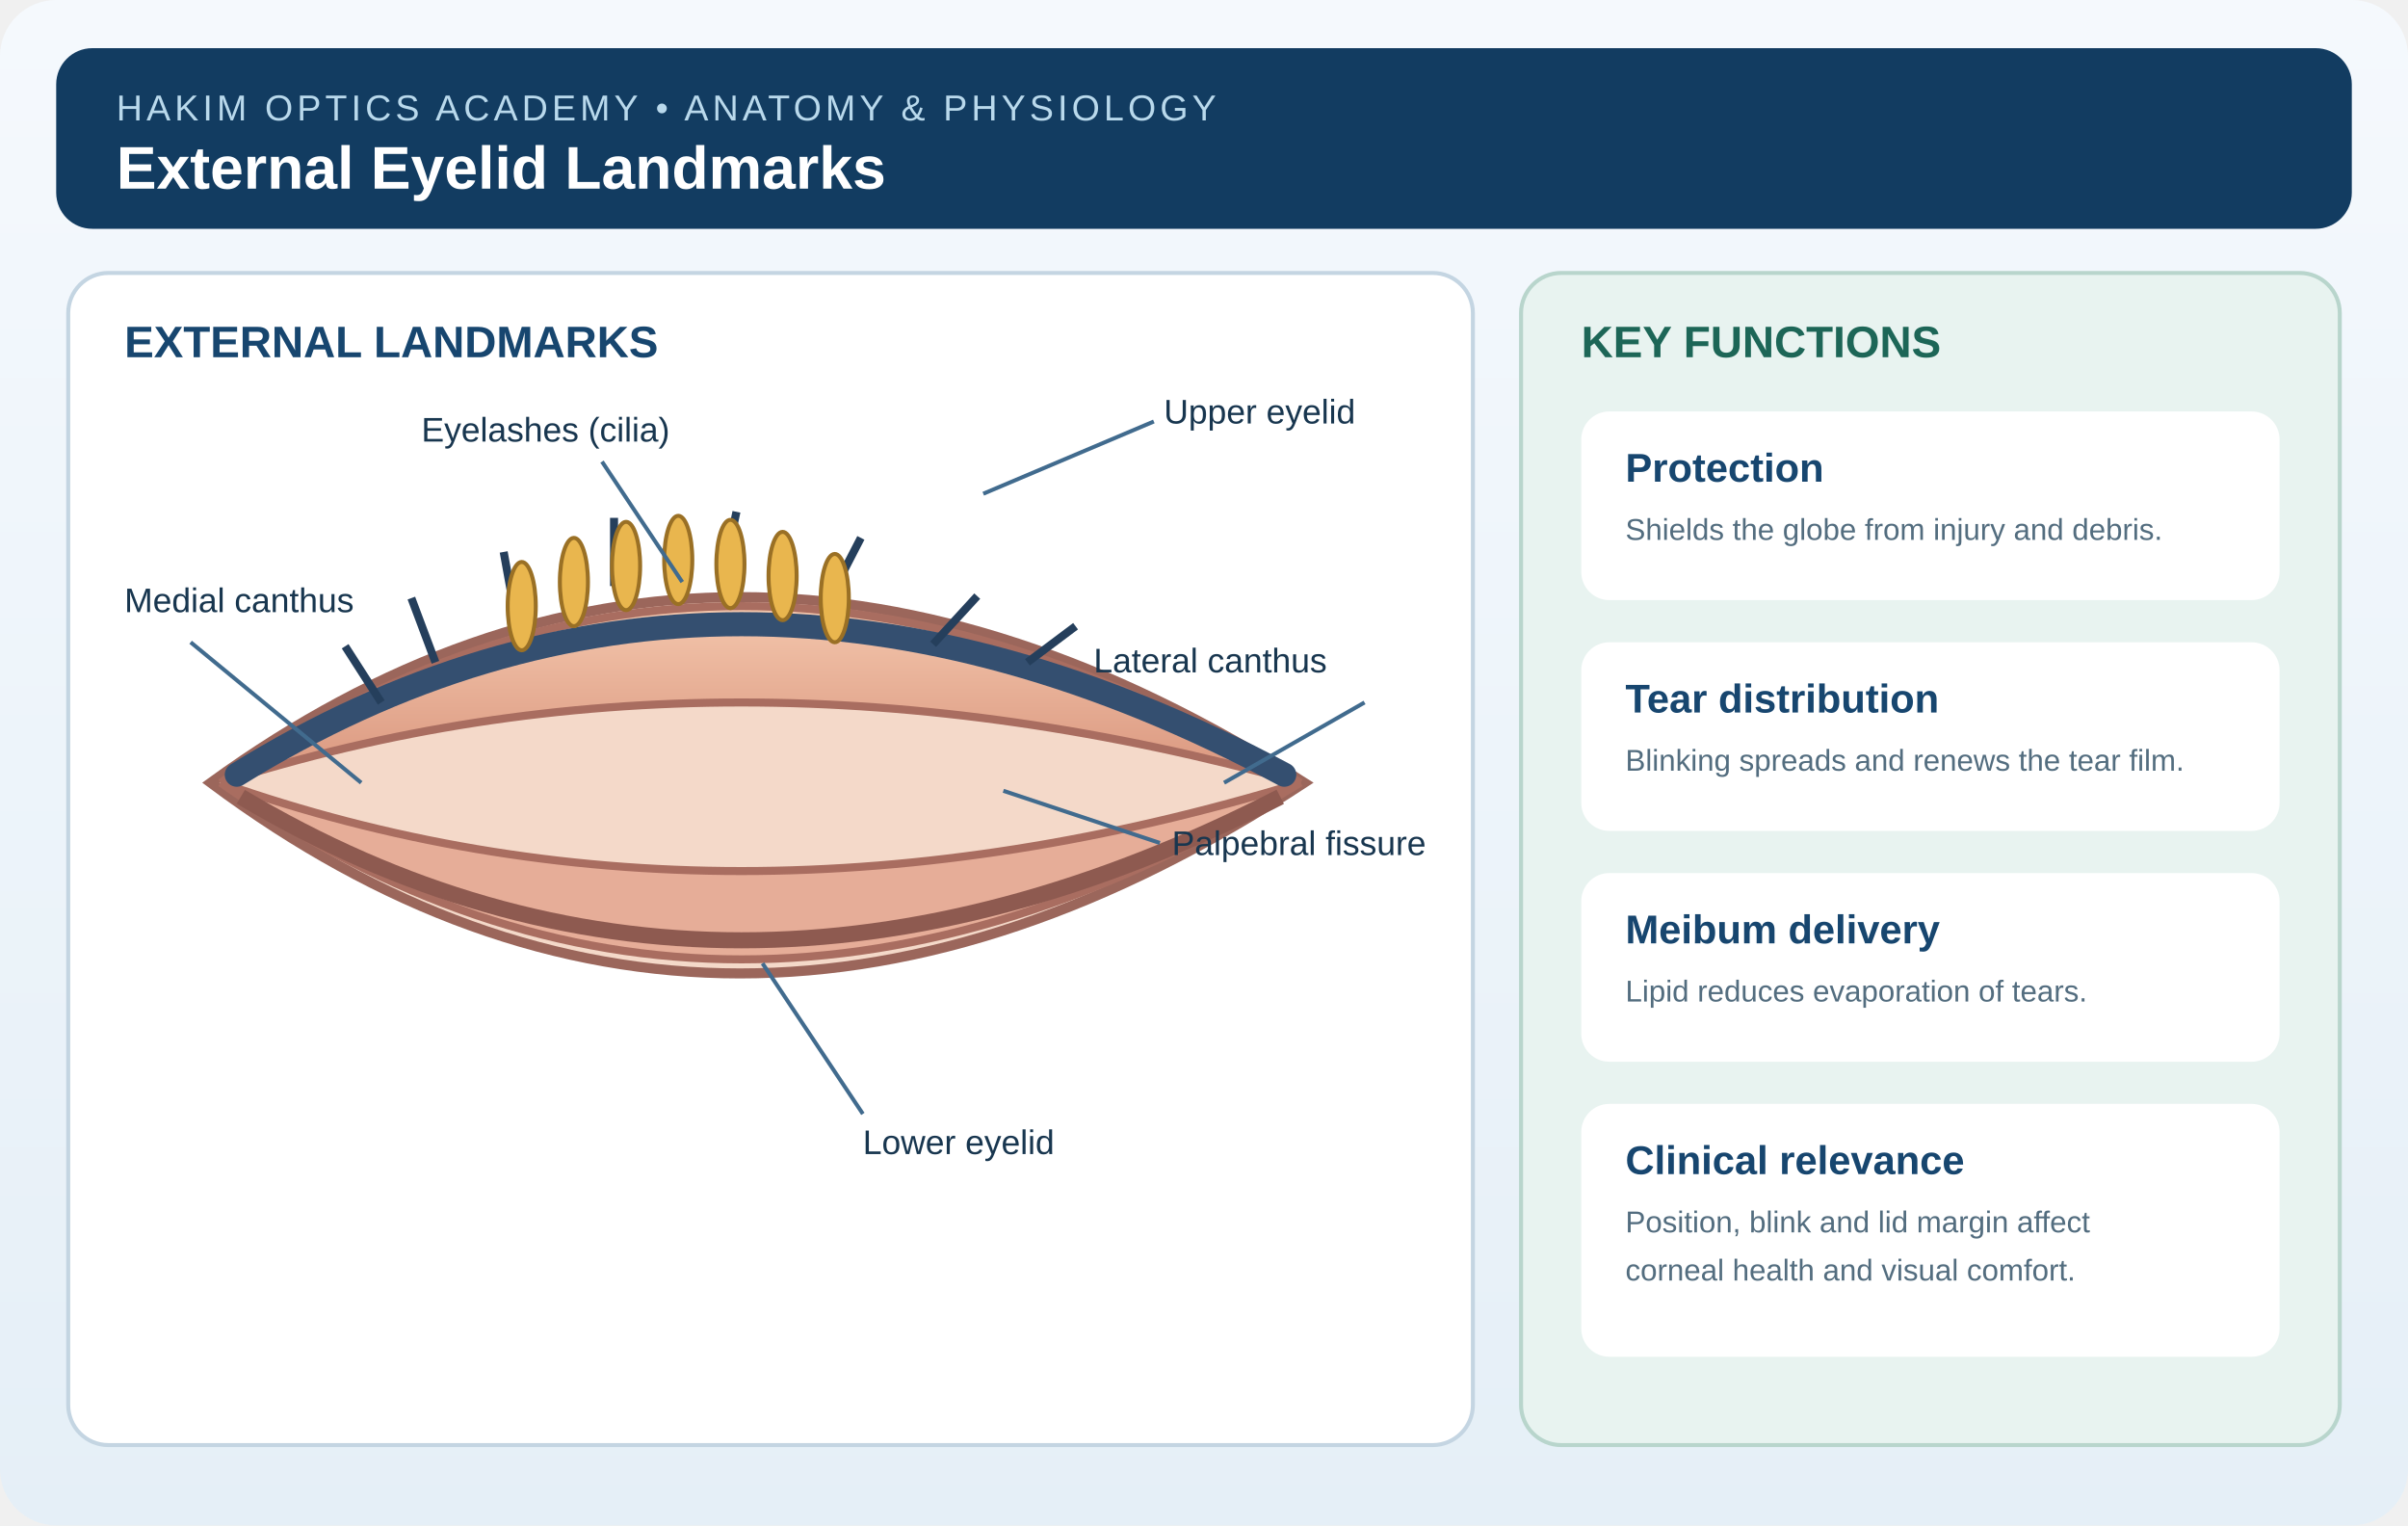
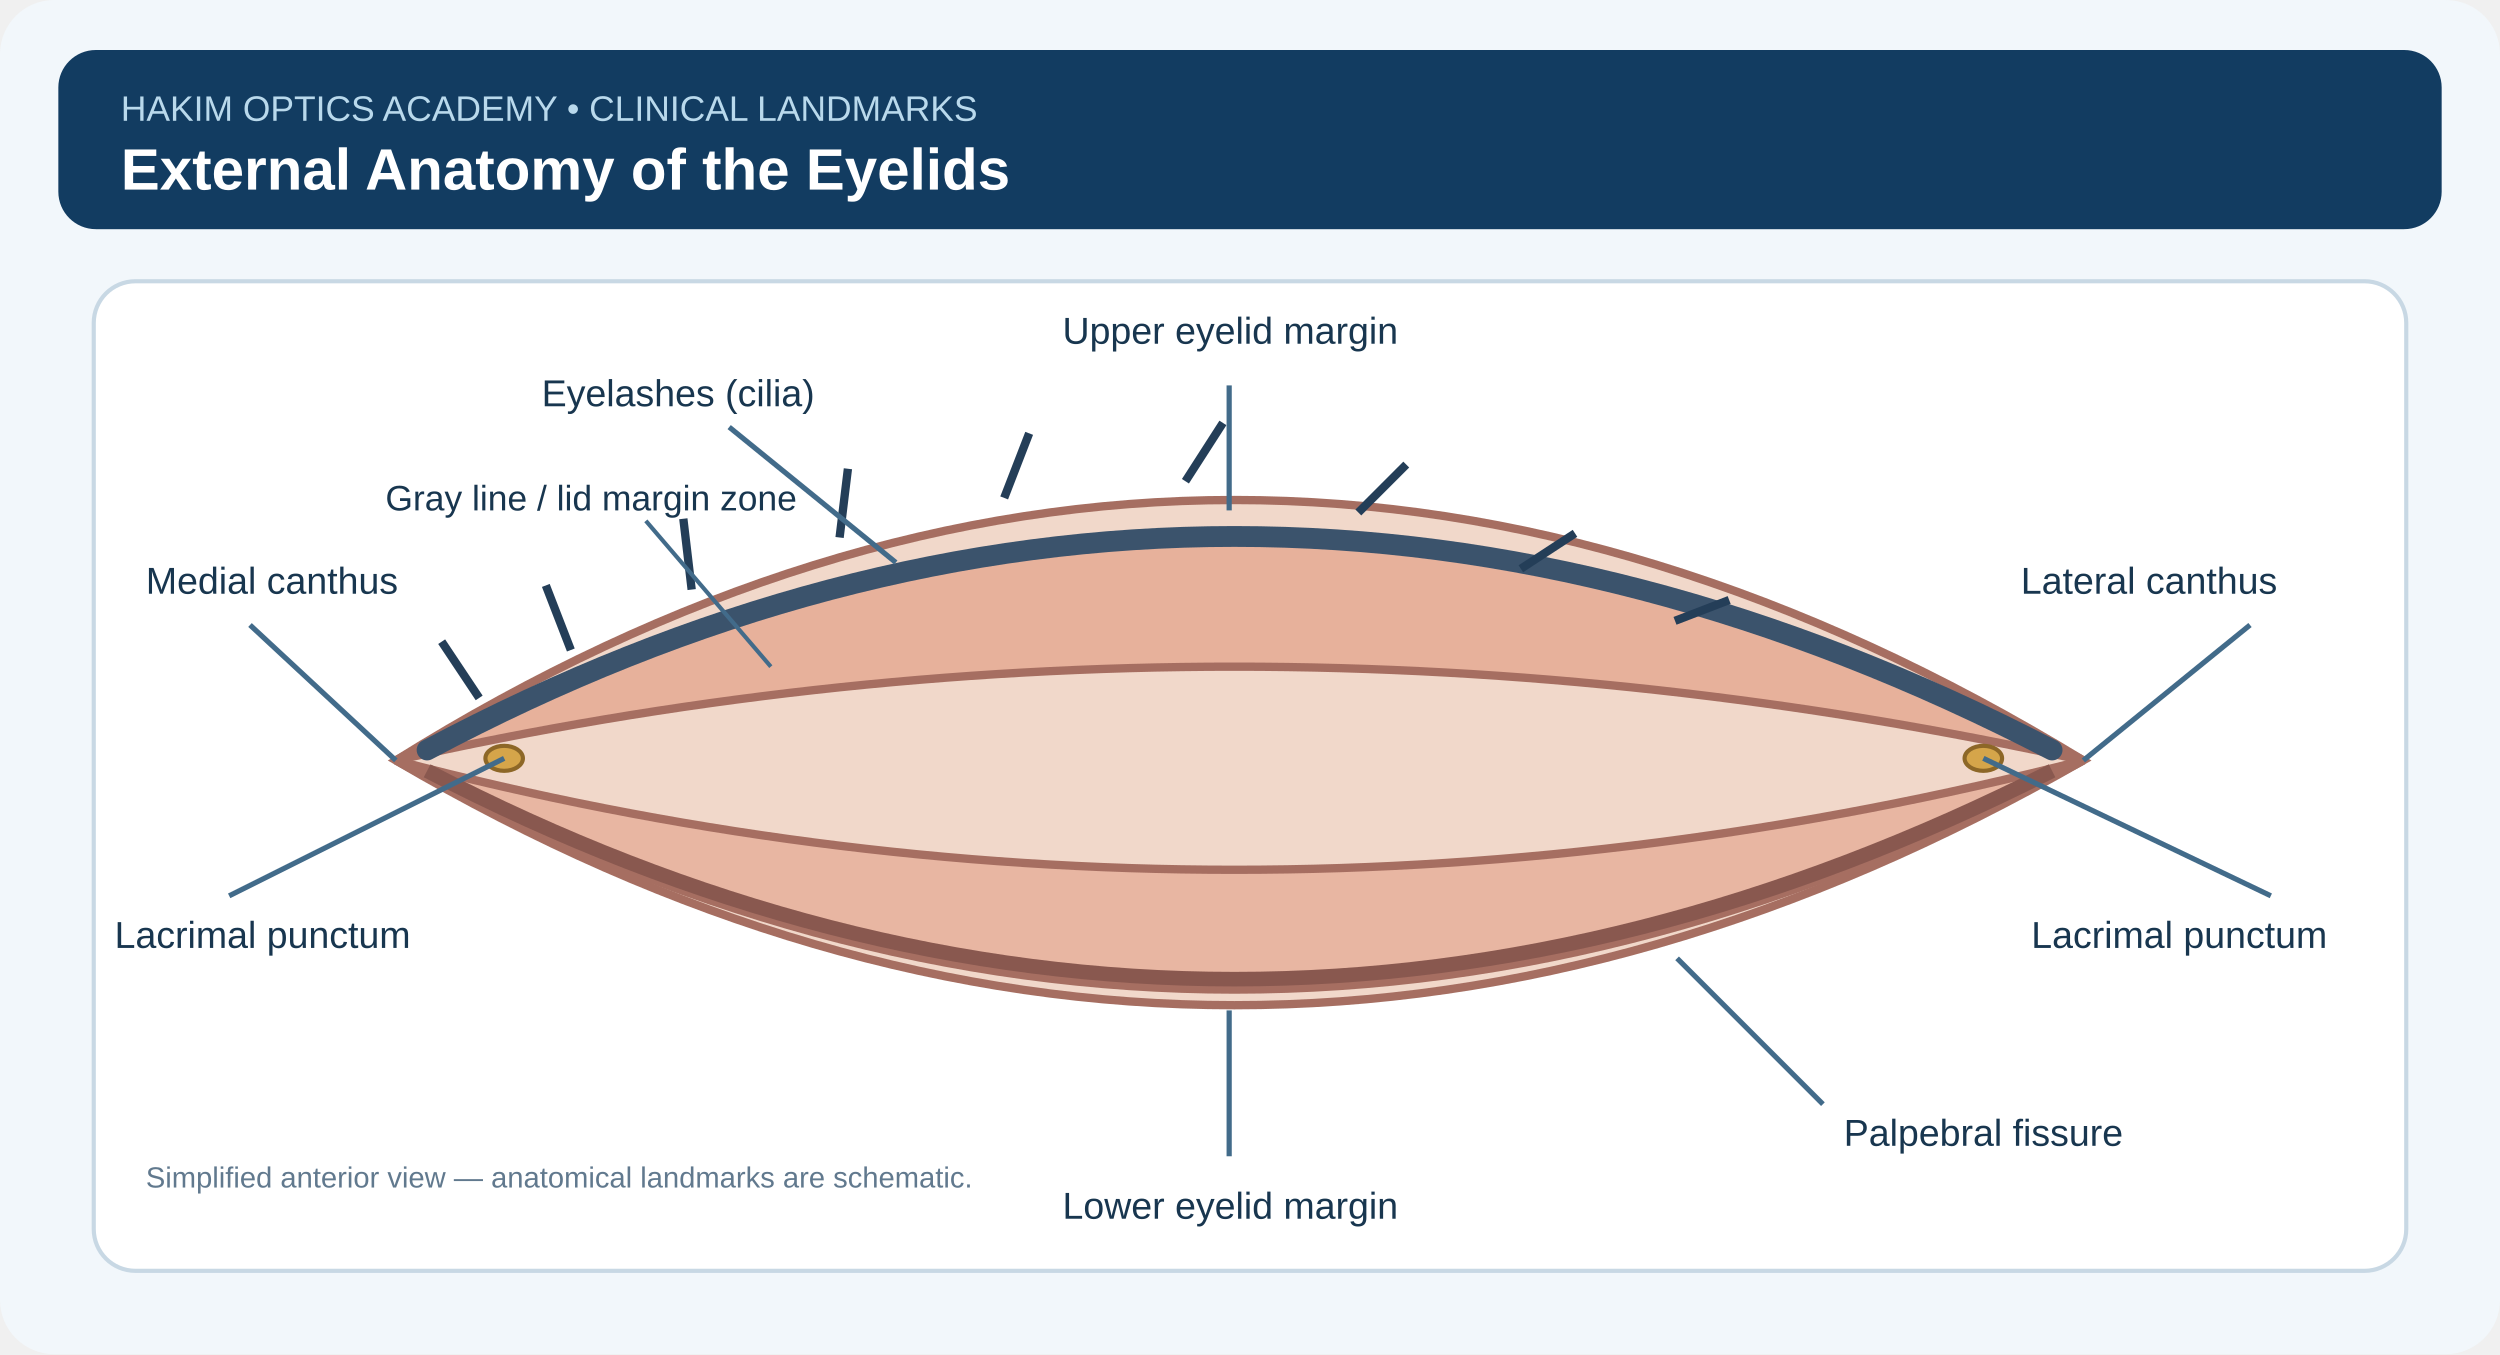
- <svg xmlns="http://www.w3.org/2000/svg" width="1200" height="760" viewBox="0 0 1200 760" role="img" aria-labelledby="t d">
-   <defs>
-     <linearGradient id="bg" x2="0" y2="1">
-       <stop stop-color="#f5f9fd" />
-       <stop offset="1" stop-color="#e5eff7" />
-     </linearGradient>
-     <linearGradient id="skin" x2="0" y2="1">
-       <stop stop-color="#f4c7ad" />
-       <stop offset="1" stop-color="#d9957d" />
-     </linearGradient>
-   </defs>
-   <rect width="1200" height="760" rx="28" fill="url(#bg)" />
-   <rect x="28" y="24" width="1144" height="90" rx="18" fill="#123c61" />
-   <text x="58" y="60" fill="#b9d9ec" font-family="Arial" font-size="18" letter-spacing="2">HAKIM OPTICS ACADEMY • ANATOMY &amp; PHYSIOLOGY</text>
-   <text x="58" y="94" fill="#fff" font-family="Arial" font-size="30" font-weight="700">External Eyelid Landmarks</text>
-   <rect x="34" y="136" width="700" height="584" rx="20" fill="#fff" stroke="#c4d5e2" stroke-width="2" />
-   <text x="62" y="178" fill="#17466f" font-family="Arial" font-size="22" font-weight="700">EXTERNAL LANDMARKS</text>
-   <path d="M105 390 Q360 205 650 390 Q360 580 105 390Z" fill="#f4d9c9" stroke="#9b665b" stroke-width="5" />
-   <path d="M110 390 Q360 214 648 390 Q360 310 110 390Z" fill="url(#skin)" stroke="#a96d60" stroke-width="4" />
-   <path d="M110 390 Q360 566 648 390 Q360 478 110 390Z" fill="#e6ad98" stroke="#a96d60" stroke-width="4" />
-   <path d="M118 386 Q360 236 640 386" fill="none" stroke="#344f70" stroke-width="12" stroke-linecap="round" />
-   <path d="M120 397 Q360 540 638 397" fill="none" stroke="#8e5a50" stroke-width="8" />
-   <g stroke="#253f5c" stroke-width="4">
-     <path d="M190 350l-18-28m45 8-12-32m52 10-6-33m55 17v-34m54 30 7-33m47 42 15-29m36 53 22-24m25 33 24-18" />
+ <svg xmlns="http://www.w3.org/2000/svg" width="1200" height="650" viewBox="0 0 1200 650" role="img" aria-labelledby="t d">
+   <rect width="1200" height="650" rx="26" fill="#f2f7fb" />
+   <rect x="28" y="24" width="1144" height="86" rx="18" fill="#123c61" />
+   <text x="58" y="58" fill="#b9d9ec" font-family="Arial" font-size="17">HAKIM OPTICS ACADEMY • CLINICAL LANDMARKS</text>
+   <text x="58" y="91" fill="#fff" font-family="Arial" font-size="28" font-weight="700">External Anatomy of the Eyelids</text>
+   <rect x="45" y="135" width="1110" height="475" rx="20" fill="#fff" stroke="#c8d8e4" stroke-width="2" />
+   <path d="M190 365 Q590 115 1000 365 Q590 600 190 365Z" fill="#f1d8ca" stroke="#a66e61" stroke-width="4" />
+   <path d="M190 365 Q590 145 1000 365 Q590 275 190 365Z" fill="#e7b19b" stroke="#a66e61" stroke-width="4" />
+   <path d="M190 365 Q590 585 1000 365 Q590 470 190 365Z" fill="#e8b6a2" stroke="#a66e61" stroke-width="4" />
+   <path d="M205 360 Q590 155 985 360" fill="none" stroke="#3b536c" stroke-width="10" stroke-linecap="round" />
+   <path d="M205 370 Q590 570 985 370" fill="none" stroke="#89584f" stroke-width="7" />
+   <path d="M230 335l-18-27m62 4-12-31m70 2-4-34m75 9 4-33m75 14 12-31m75 23 18-28m65 43 23-23m55 50 26-17m48 42 26-10" stroke="#243e58" stroke-width="4" fill="none" />
+   <ellipse cx="242" cy="364" rx="9" ry="6" fill="#d5a54a" stroke="#8d6727" stroke-width="2" />
+   <ellipse cx="952" cy="364" rx="9" ry="6" fill="#d5a54a" stroke="#8d6727" stroke-width="2" />
+   <path d="M190 365L120 300M1000 365L1080 300M590 245L590 185M590 485L590 555M242 364L110 430M952 364L1090 430M430 270L350 205M805 460L875 530" stroke="#426b8a" stroke-width="2.5" fill="none" />
+   <g font-family="Arial" font-size="18" fill="#18364f">
+     <text x="70" y="285">Medial canthus</text>
+     <text x="970" y="285">Lateral canthus</text>
+     <text x="510" y="165">Upper eyelid margin</text>
+     <text x="510" y="585">Lower eyelid margin</text>
+     <text x="55" y="455">Lacrimal punctum</text>
+     <text x="975" y="455">Lacrimal punctum</text>
+     <text x="260" y="195">Eyelashes (cilia)</text>
+     <text x="885" y="550">Palpebral fissure</text>
  </g>
-   <g fill="#e9b64e" stroke="#9a7025" stroke-width="2">
-     <ellipse cx="260" cy="302" rx="7" ry="22" />
-     <ellipse cx="286" cy="290" rx="7" ry="22" />
-     <ellipse cx="312" cy="282" rx="7" ry="22" />
-     <ellipse cx="338" cy="279" rx="7" ry="22" />
-     <ellipse cx="364" cy="281" rx="7" ry="22" />
-     <ellipse cx="390" cy="287" rx="7" ry="22" />
-     <ellipse cx="416" cy="298" rx="7" ry="22" />
-   </g>
-   <g font-family="Arial" font-size="17" fill="#18364f">
-     <path d="M490 246L575 210" stroke="#416b8e" stroke-width="2" />
-     <text x="580" y="211">Upper eyelid</text>
-     <path d="M500 394L578 420" stroke="#416b8e" stroke-width="2" />
-     <text x="584" y="426">Palpebral fissure</text>
-     <path d="M180 390L95 320" stroke="#416b8e" stroke-width="2" />
-     <text x="62" y="305">Medial canthus</text>
-     <path d="M610 390L680 350" stroke="#416b8e" stroke-width="2" />
-     <text x="545" y="335">Lateral canthus</text>
-     <path d="M340 290L300 230" stroke="#416b8e" stroke-width="2" />
-     <text x="210" y="220">Eyelashes (cilia)</text>
-     <path d="M380 480L430 555" stroke="#416b8e" stroke-width="2" />
-     <text x="430" y="575">Lower eyelid</text>
-   </g>
-   <rect x="758" y="136" width="408" height="584" rx="20" fill="#e8f3f0" stroke="#b8d5cc" stroke-width="2" />
-   <text x="788" y="178" fill="#1d6657" font-family="Arial" font-size="22" font-weight="700">KEY FUNCTIONS</text>
-   <g font-family="Arial">
-     <rect x="788" y="205" width="348" height="94" rx="14" fill="#fff" />
-     <text x="810" y="240" font-size="20" font-weight="700" fill="#17466f">Protection</text>
-     <text x="810" y="269" font-size="15" fill="#536d7f">Shields the globe from injury and debris.</text>
-     <rect x="788" y="320" width="348" height="94" rx="14" fill="#fff" />
-     <text x="810" y="355" font-size="20" font-weight="700" fill="#17466f">Tear distribution</text>
-     <text x="810" y="384" font-size="15" fill="#536d7f">Blinking spreads and renews the tear film.</text>
-     <rect x="788" y="435" width="348" height="94" rx="14" fill="#fff" />
-     <text x="810" y="470" font-size="20" font-weight="700" fill="#17466f">Meibum delivery</text>
-     <text x="810" y="499" font-size="15" fill="#536d7f">Lipid reduces evaporation of tears.</text>
-     <rect x="788" y="550" width="348" height="126" rx="14" fill="#fff" />
-     <text x="810" y="585" font-size="20" font-weight="700" fill="#17466f">Clinical relevance</text>
-     <text x="810" y="614" font-size="15" fill="#536d7f">Position, blink and lid margin affect</text>
-     <text x="810" y="638" font-size="15" fill="#536d7f">corneal health and visual comfort.</text>
-   </g>
+   <path d="M370 320L310 250" stroke="#426b8a" stroke-width="2" />
+   <text x="185" y="245" font-family="Arial" font-size="17" fill="#18364f">Gray line / lid margin zone</text>
+   <text x="70" y="570" font-family="Arial" font-size="14" fill="#61798e">Simplified anterior view — anatomical landmarks are schematic.</text>
</svg>
